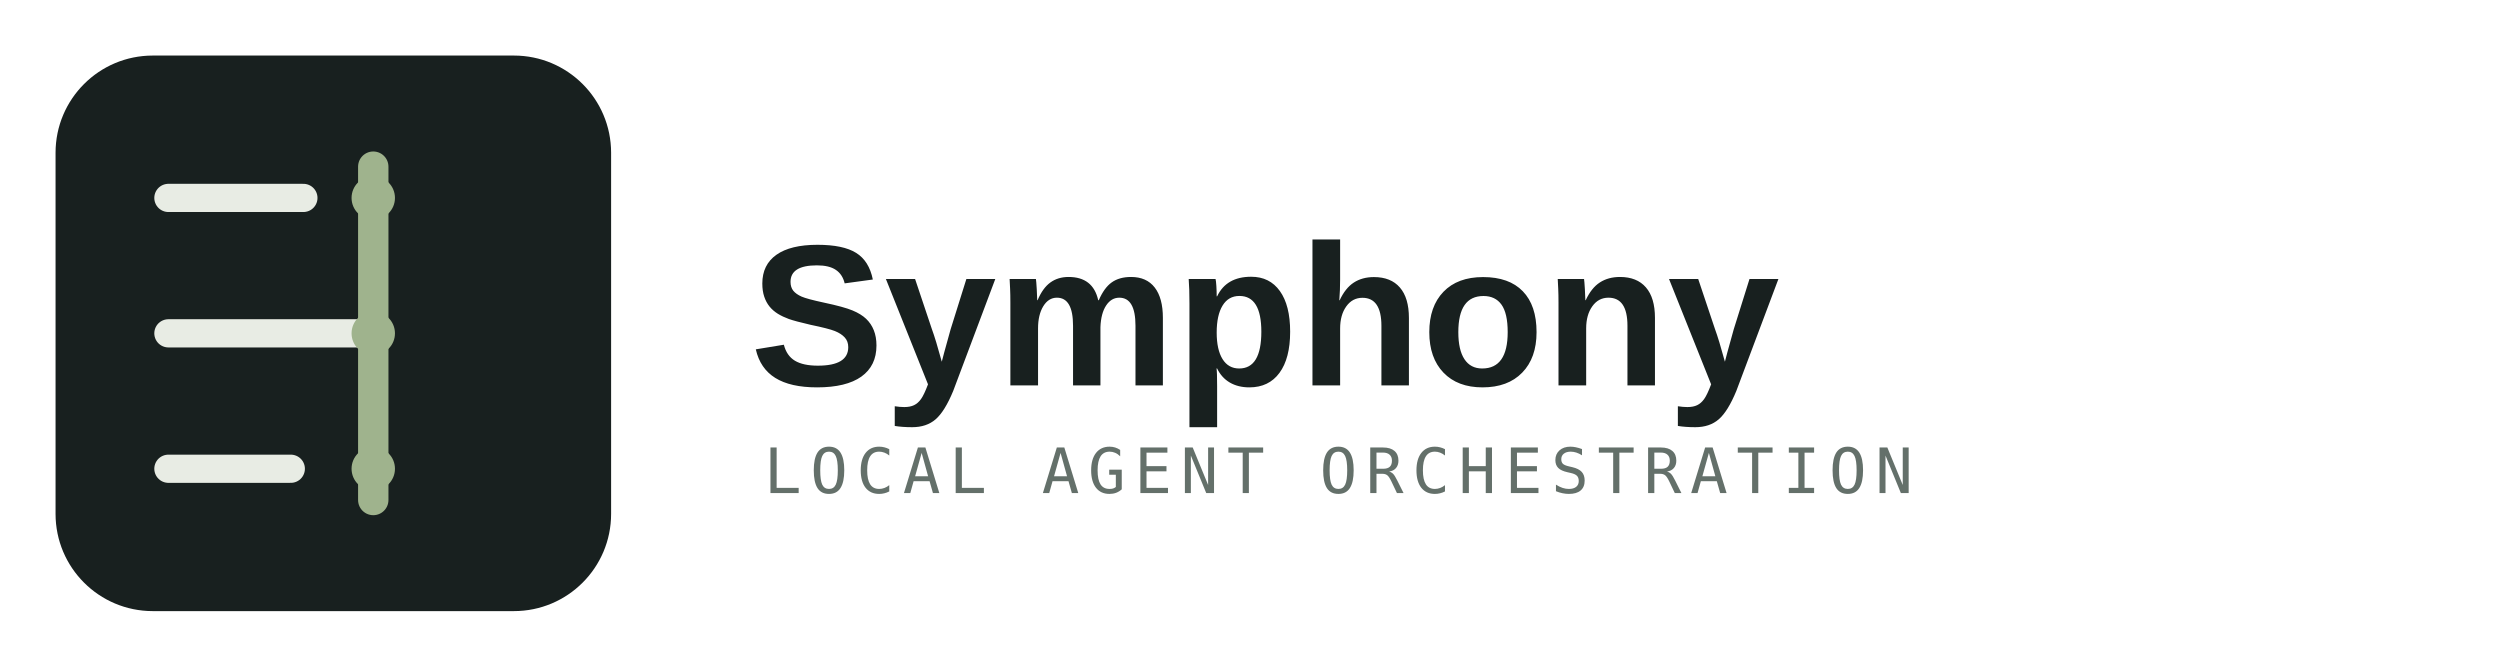
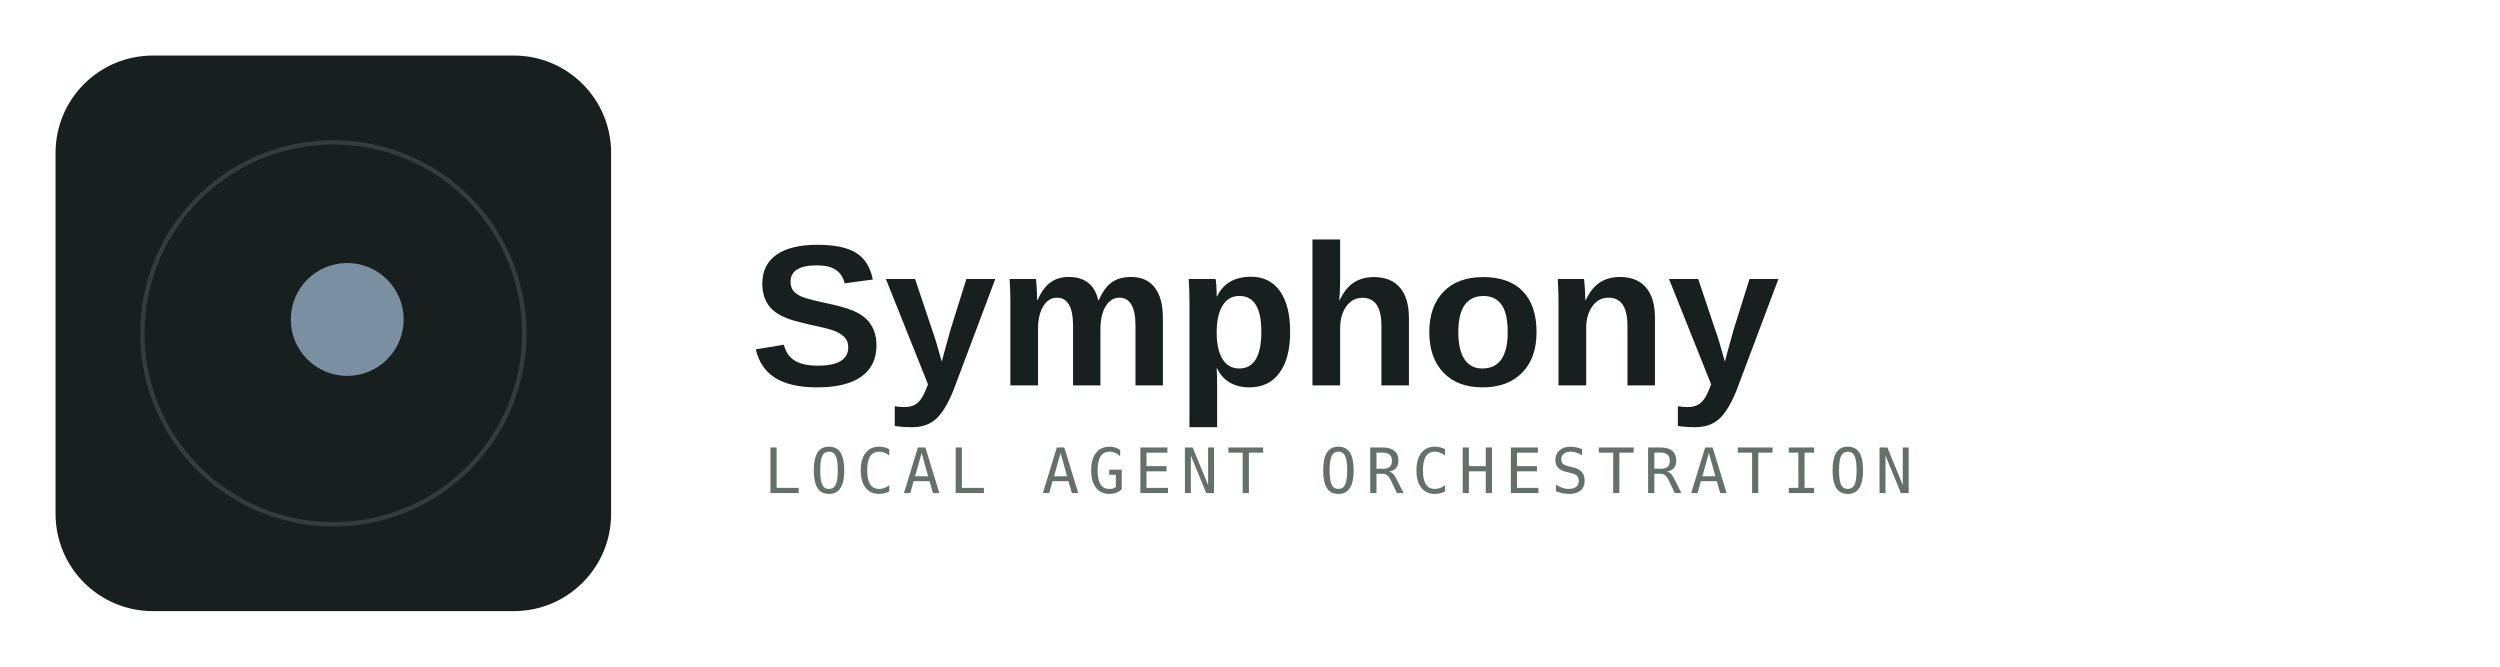
<svg xmlns="http://www.w3.org/2000/svg" width="720" height="192" viewBox="0 0 720 192" fill="none" role="img" aria-labelledby="title desc">
  <rect x="16" y="16" width="160" height="160" rx="28" fill="#18201F" />
-   <path d="M48.5 57H87.375M48.5 96H105M48.5 135H83.75" stroke="#E8ECE4" stroke-width="8.125" stroke-linecap="round" />
-   <path d="M107.5 48V144" stroke="#9FB38D" stroke-width="8.75" stroke-linecap="round" />
-   <circle cx="107.5" cy="57" r="6.25" fill="#9FB38D" />
-   <circle cx="107.5" cy="96" r="6.25" fill="#9FB38D" />
-   <circle cx="107.5" cy="135" r="6.25" fill="#9FB38D" />
+   <circle cx="96" cy="96" r="55" stroke="#E8ECE4" stroke-opacity="0.14" stroke-width="1.25" />
+   <circle cx="100" cy="92" r="16.25" fill="#7B8FA3" />
  <text x="216" y="111" fill="#18201F" font-family="Avenir Next, Satoshi, Geist, Helvetica Neue, Arial, sans-serif" font-size="58" font-weight="650" letter-spacing="0">Symphony</text>
  <text x="220" y="142" fill="#64706A" font-family="Geist Mono, SFMono-Regular, Menlo, monospace" font-size="18" font-weight="500" letter-spacing="2.5">LOCAL AGENT ORCHESTRATION</text>
</svg>
